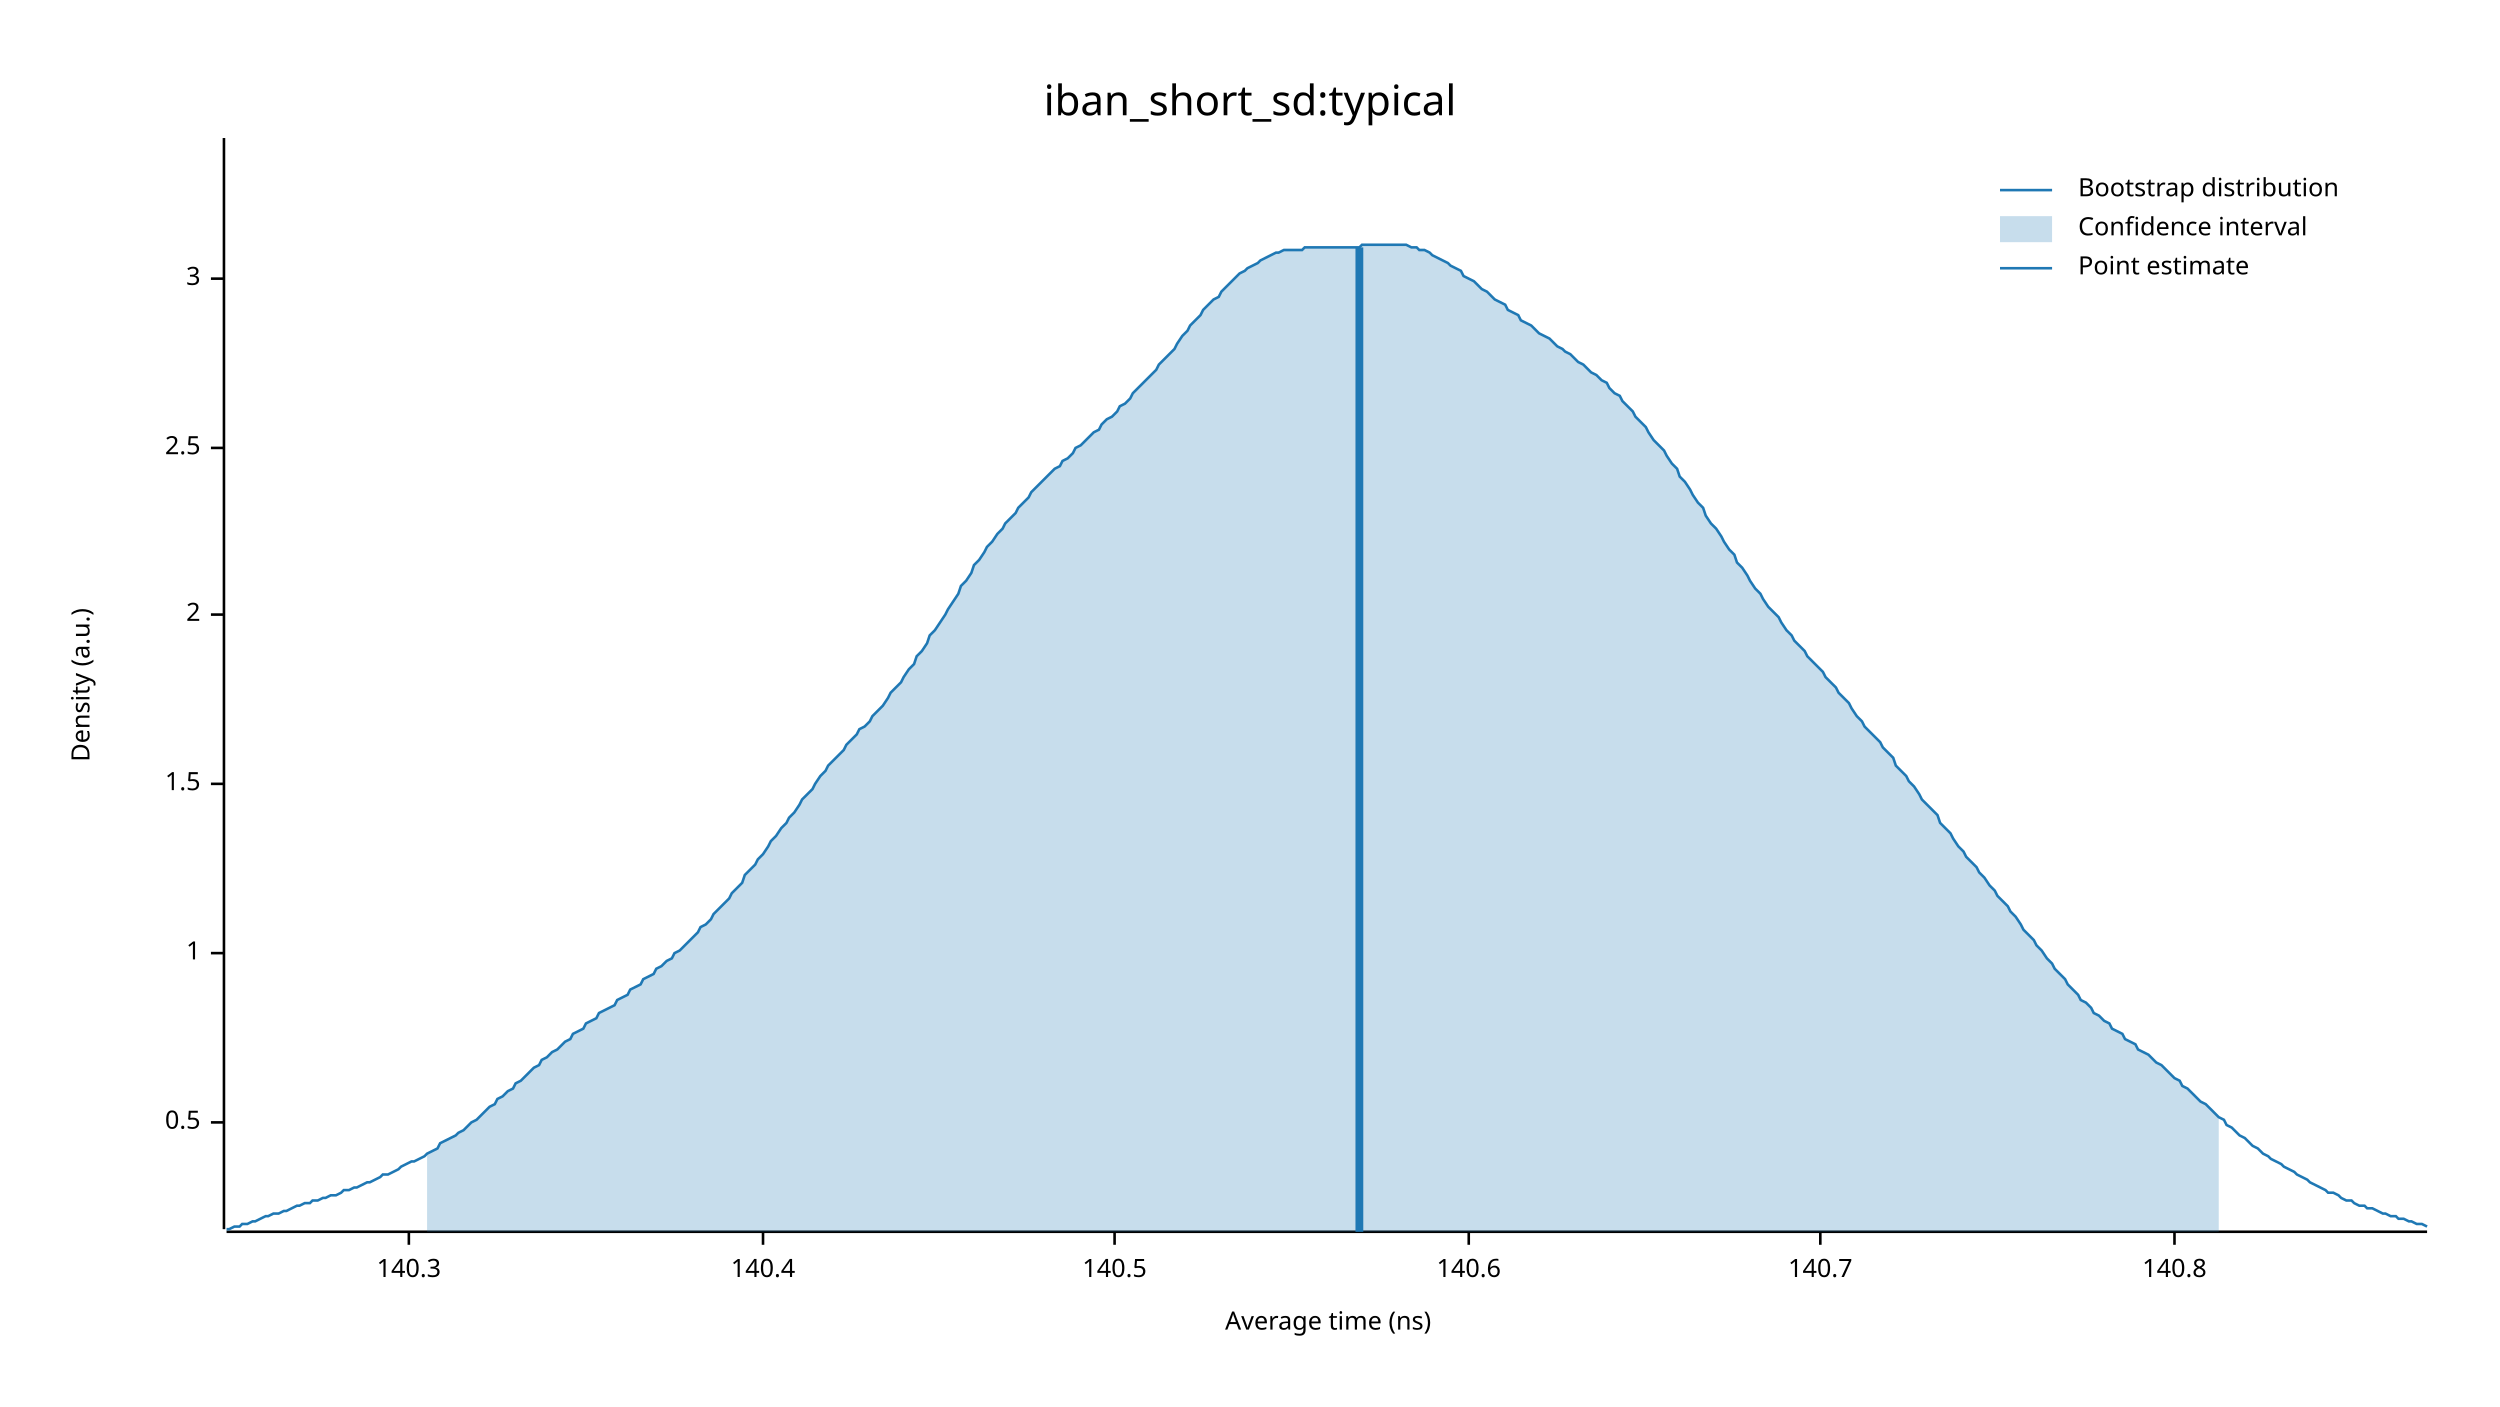
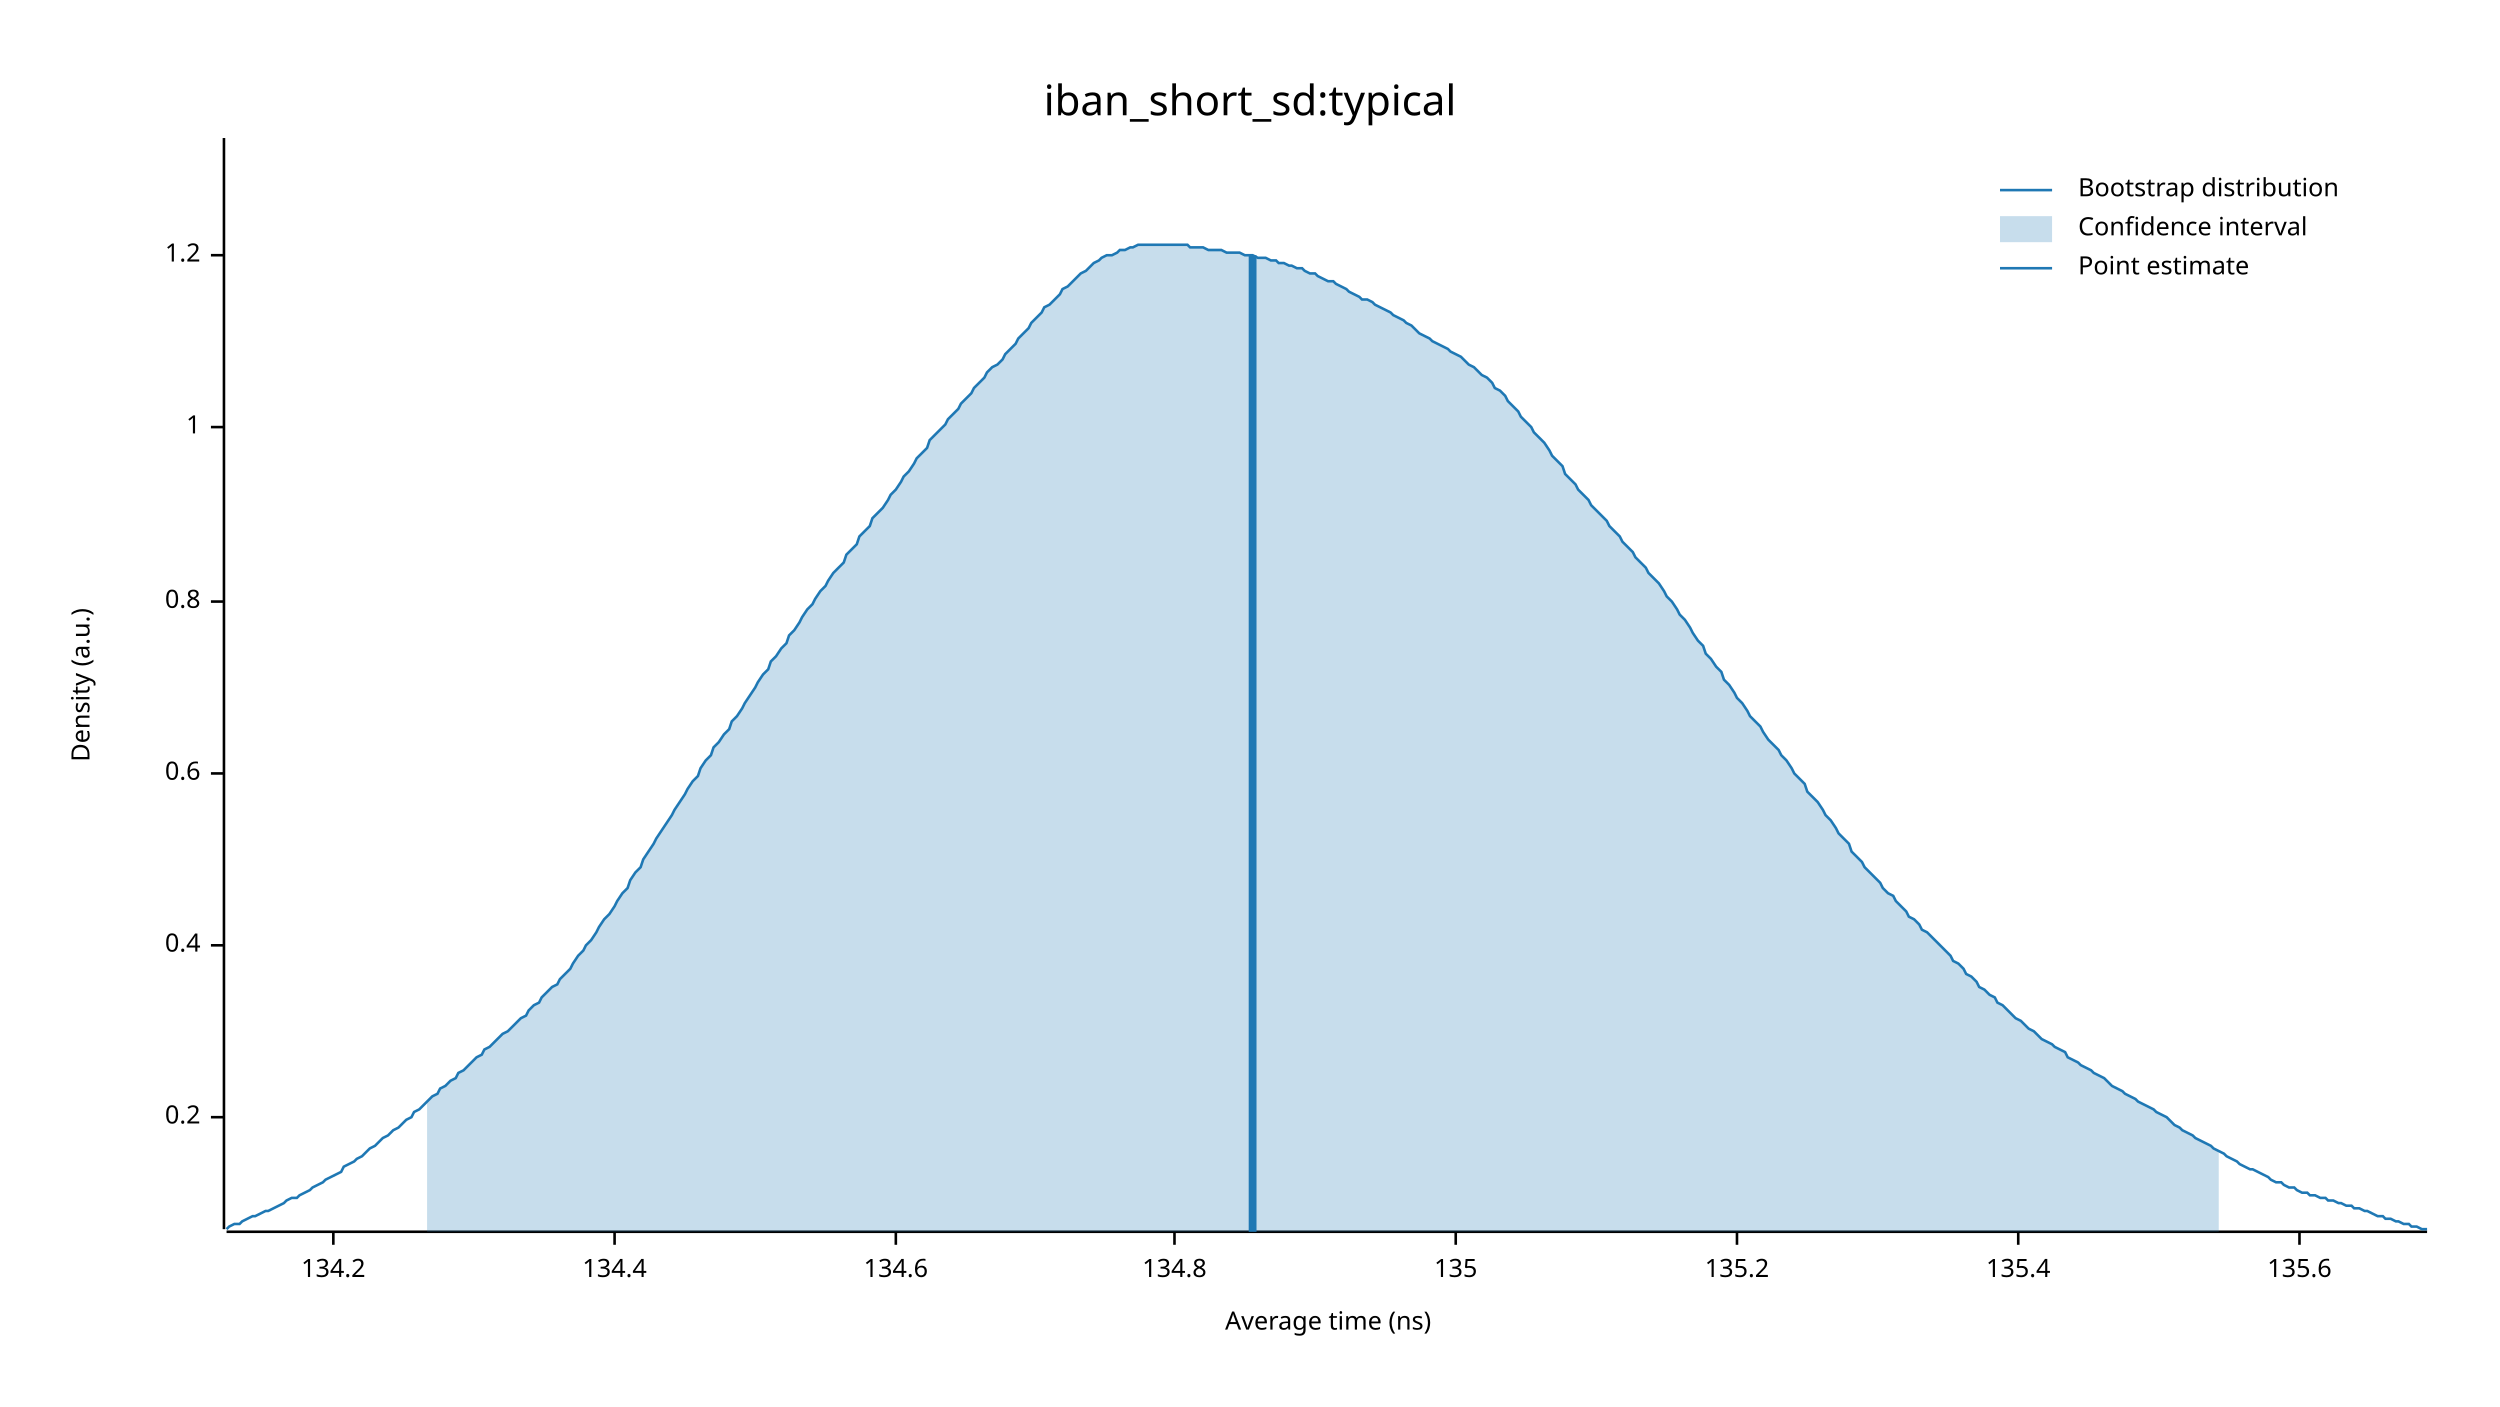
<svg xmlns="http://www.w3.org/2000/svg" width="960" height="540" viewBox="0 0 960 540">
  <text x="480" y="32" dy="0.76em" text-anchor="middle" font-family="sans-serif" font-size="16.129" opacity="1" fill="#000000">
iban_short_sd:typical
</text>
  <text x="27" y="263" dy="0.76em" text-anchor="middle" font-family="sans-serif" font-size="9.677" opacity="1" fill="#000000" transform="rotate(270, 27, 263)">
Density (a.u.)
</text>
  <text x="510" y="513" dy="-0.5ex" text-anchor="middle" font-family="sans-serif" font-size="9.677" opacity="1" fill="#000000">
Average time (ns)
</text>
  <polyline fill="none" opacity="1" stroke="#000000" stroke-width="1" points="86,53 86,472 " />
-   <text x="77" y="431" dy="0.5ex" text-anchor="end" font-family="sans-serif" font-size="9.677" opacity="1" fill="#000000">
- 0.5
+   <text x="77" y="429" dy="0.5ex" text-anchor="end" font-family="sans-serif" font-size="9.677" opacity="1" fill="#000000">
+ 0.2
</text>
-   <polyline fill="none" opacity="1" stroke="#000000" stroke-width="1" points="81,431 86,431 " />
-   <text x="77" y="366" dy="0.5ex" text-anchor="end" font-family="sans-serif" font-size="9.677" opacity="1" fill="#000000">
+   <polyline fill="none" opacity="1" stroke="#000000" stroke-width="1" points="81,429 86,429 " />
+   <text x="77" y="363" dy="0.5ex" text-anchor="end" font-family="sans-serif" font-size="9.677" opacity="1" fill="#000000">
+ 0.4
+ </text>
+   <polyline fill="none" opacity="1" stroke="#000000" stroke-width="1" points="81,363 86,363 " />
+   <text x="77" y="297" dy="0.5ex" text-anchor="end" font-family="sans-serif" font-size="9.677" opacity="1" fill="#000000">
+ 0.6
+ </text>
+   <polyline fill="none" opacity="1" stroke="#000000" stroke-width="1" points="81,297 86,297 " />
+   <text x="77" y="231" dy="0.5ex" text-anchor="end" font-family="sans-serif" font-size="9.677" opacity="1" fill="#000000">
+ 0.8
+ </text>
+   <polyline fill="none" opacity="1" stroke="#000000" stroke-width="1" points="81,231 86,231 " />
+   <text x="77" y="164" dy="0.5ex" text-anchor="end" font-family="sans-serif" font-size="9.677" opacity="1" fill="#000000">
1
</text>
-   <polyline fill="none" opacity="1" stroke="#000000" stroke-width="1" points="81,366 86,366 " />
-   <text x="77" y="301" dy="0.5ex" text-anchor="end" font-family="sans-serif" font-size="9.677" opacity="1" fill="#000000">
- 1.5
+   <polyline fill="none" opacity="1" stroke="#000000" stroke-width="1" points="81,164 86,164 " />
+   <text x="77" y="98" dy="0.5ex" text-anchor="end" font-family="sans-serif" font-size="9.677" opacity="1" fill="#000000">
+ 1.2
</text>
-   <polyline fill="none" opacity="1" stroke="#000000" stroke-width="1" points="81,301 86,301 " />
-   <text x="77" y="236" dy="0.5ex" text-anchor="end" font-family="sans-serif" font-size="9.677" opacity="1" fill="#000000">
- 2
+   <polyline fill="none" opacity="1" stroke="#000000" stroke-width="1" points="81,98 86,98 " />
+   <polyline fill="none" opacity="1" stroke="#000000" stroke-width="1" points="87,473 932,473 " />
+   <text x="128" y="483" dy="0.76em" text-anchor="middle" font-family="sans-serif" font-size="9.677" opacity="1" fill="#000000">
+ 134.2
</text>
-   <polyline fill="none" opacity="1" stroke="#000000" stroke-width="1" points="81,236 86,236 " />
-   <text x="77" y="172" dy="0.5ex" text-anchor="end" font-family="sans-serif" font-size="9.677" opacity="1" fill="#000000">
- 2.5
+   <polyline fill="none" opacity="1" stroke="#000000" stroke-width="1" points="128,473 128,478 " />
+   <text x="236" y="483" dy="0.76em" text-anchor="middle" font-family="sans-serif" font-size="9.677" opacity="1" fill="#000000">
+ 134.4
</text>
-   <polyline fill="none" opacity="1" stroke="#000000" stroke-width="1" points="81,172 86,172 " />
-   <text x="77" y="107" dy="0.5ex" text-anchor="end" font-family="sans-serif" font-size="9.677" opacity="1" fill="#000000">
- 3
+   <polyline fill="none" opacity="1" stroke="#000000" stroke-width="1" points="236,473 236,478 " />
+   <text x="344" y="483" dy="0.76em" text-anchor="middle" font-family="sans-serif" font-size="9.677" opacity="1" fill="#000000">
+ 134.6
</text>
-   <polyline fill="none" opacity="1" stroke="#000000" stroke-width="1" points="81,107 86,107 " />
-   <polyline fill="none" opacity="1" stroke="#000000" stroke-width="1" points="87,473 932,473 " />
-   <text x="157" y="483" dy="0.76em" text-anchor="middle" font-family="sans-serif" font-size="9.677" opacity="1" fill="#000000">
- 140.3
+   <polyline fill="none" opacity="1" stroke="#000000" stroke-width="1" points="344,473 344,478 " />
+   <text x="451" y="483" dy="0.76em" text-anchor="middle" font-family="sans-serif" font-size="9.677" opacity="1" fill="#000000">
+ 134.8
</text>
-   <polyline fill="none" opacity="1" stroke="#000000" stroke-width="1" points="157,473 157,478 " />
-   <text x="293" y="483" dy="0.76em" text-anchor="middle" font-family="sans-serif" font-size="9.677" opacity="1" fill="#000000">
- 140.4
+   <polyline fill="none" opacity="1" stroke="#000000" stroke-width="1" points="451,473 451,478 " />
+   <text x="559" y="483" dy="0.76em" text-anchor="middle" font-family="sans-serif" font-size="9.677" opacity="1" fill="#000000">
+ 135
</text>
-   <polyline fill="none" opacity="1" stroke="#000000" stroke-width="1" points="293,473 293,478 " />
-   <text x="428" y="483" dy="0.76em" text-anchor="middle" font-family="sans-serif" font-size="9.677" opacity="1" fill="#000000">
- 140.5
+   <polyline fill="none" opacity="1" stroke="#000000" stroke-width="1" points="559,473 559,478 " />
+   <text x="667" y="483" dy="0.76em" text-anchor="middle" font-family="sans-serif" font-size="9.677" opacity="1" fill="#000000">
+ 135.2
</text>
-   <polyline fill="none" opacity="1" stroke="#000000" stroke-width="1" points="428,473 428,478 " />
-   <text x="564" y="483" dy="0.76em" text-anchor="middle" font-family="sans-serif" font-size="9.677" opacity="1" fill="#000000">
- 140.6
+   <polyline fill="none" opacity="1" stroke="#000000" stroke-width="1" points="667,473 667,478 " />
+   <text x="775" y="483" dy="0.76em" text-anchor="middle" font-family="sans-serif" font-size="9.677" opacity="1" fill="#000000">
+ 135.4
</text>
-   <polyline fill="none" opacity="1" stroke="#000000" stroke-width="1" points="564,473 564,478 " />
-   <text x="699" y="483" dy="0.76em" text-anchor="middle" font-family="sans-serif" font-size="9.677" opacity="1" fill="#000000">
- 140.7
+   <polyline fill="none" opacity="1" stroke="#000000" stroke-width="1" points="775,473 775,478 " />
+   <text x="883" y="483" dy="0.76em" text-anchor="middle" font-family="sans-serif" font-size="9.677" opacity="1" fill="#000000">
+ 135.6
</text>
-   <polyline fill="none" opacity="1" stroke="#000000" stroke-width="1" points="699,473 699,478 " />
-   <text x="835" y="483" dy="0.76em" text-anchor="middle" font-family="sans-serif" font-size="9.677" opacity="1" fill="#000000">
- 140.8
- </text>
-   <polyline fill="none" opacity="1" stroke="#000000" stroke-width="1" points="835,473 835,478 " />
-   <polyline fill="none" opacity="1" stroke="#1F78B4" stroke-width="1" points="87,472 88,472 90,471 92,471 93,470 95,470 97,469 98,469 100,468 102,467 103,467 105,466 107,466 109,465 110,465 112,464 114,463 115,463 117,462 119,462 120,461 122,461 124,460 125,460 127,459 129,459 131,458 132,457 134,457 136,456 137,456 139,455 141,454 142,454 144,453 146,452 147,451 149,451 151,450 153,449 154,448 156,447 158,446 159,446 161,445 163,444 164,443 166,442 168,441 169,439 171,438 173,437 175,436 176,435 178,434 180,432 181,431 183,430 185,428 186,427 188,425 190,424 191,422 193,421 195,419 197,418 198,416 200,415 202,413 203,412 205,410 207,409 208,407 210,406 212,404 214,403 215,402 217,400 219,399 220,397 222,396 224,395 225,393 227,392 229,391 230,389 232,388 234,387 236,386 237,384 239,383 241,382 242,380 244,379 246,378 247,376 249,375 251,374 252,372 254,371 256,369 258,368 259,366 261,365 263,363 264,362 266,360 268,358 269,356 271,355 273,353 274,351 276,349 278,347 280,345 281,343 283,341 285,339 286,336 288,334 290,332 291,330 293,328 295,325 296,323 298,321 300,318 302,316 303,314 305,312 307,309 308,307 310,305 312,303 313,301 315,298 317,296 318,294 320,292 322,290 324,288 325,286 327,284 329,282 330,280 332,279 334,277 335,275 337,273 339,271 341,268 342,266 344,264 346,262 347,260 349,257 351,255 352,252 354,250 356,247 357,244 359,242 361,239 363,236 364,234 366,231 368,228 369,225 371,223 373,220 374,217 376,215 378,212 379,210 381,208 383,205 385,203 386,201 388,199 390,197 391,195 393,193 395,191 396,189 398,187 400,185 401,184 403,182 405,180 407,179 408,177 410,176 412,174 413,172 415,171 417,169 418,168 420,166 422,165 423,163 425,161 427,160 429,158 430,156 432,155 434,153 435,151 437,149 439,147 440,146 442,144 444,142 445,140 447,138 449,136 451,134 452,132 454,129 456,127 457,125 459,123 461,121 462,119 464,117 466,115 468,114 469,112 471,110 473,108 474,107 476,105 478,104 479,103 481,102 483,101 484,100 486,99 488,98 490,97 491,97 493,96 495,96 496,96 498,96 500,96 501,95 503,95 505,95 506,95 508,95 510,95 512,95 513,95 515,95 517,95 518,95 520,95 522,95 523,94 525,94 527,94 528,94 530,94 532,94 534,94 535,94 537,94 539,94 540,94 542,95 544,95 545,96 547,96 549,97 550,98 552,99 554,100 556,101 557,102 559,103 561,104 562,106 564,107 566,108 567,109 569,111 571,112 573,114 574,115 576,116 578,117 579,119 581,120 583,121 584,123 586,124 588,125 589,126 591,128 593,129 595,130 596,131 598,133 600,134 601,135 603,136 605,138 606,139 608,140 610,142 611,143 613,144 615,146 617,147 618,149 620,151 622,152 623,154 625,156 627,158 628,160 630,162 632,164 633,166 635,169 637,171 639,173 640,175 642,178 644,180 645,183 647,185 649,188 650,190 652,193 654,195 655,198 657,201 659,203 661,206 662,208 664,211 666,213 667,216 669,218 671,221 672,223 674,226 676,228 677,230 679,233 681,235 683,237 684,239 686,242 688,244 689,246 691,248 693,250 694,252 696,254 698,256 700,258 701,260 703,262 705,264 706,266 708,268 710,270 711,272 713,275 715,277 716,279 718,281 720,283 722,285 723,287 725,289 727,291 728,294 730,296 732,298 733,300 735,302 737,305 738,307 740,309 742,311 744,313 745,316 747,318 749,320 750,322 752,325 754,327 755,329 757,331 759,333 760,335 762,337 764,340 766,342 767,344 769,346 771,348 772,350 774,352 776,355 777,357 779,359 781,361 782,363 784,365 786,368 788,370 789,372 791,374 793,376 794,378 796,380 798,382 799,384 801,385 803,387 804,389 806,390 808,392 810,393 811,395 813,396 815,397 816,399 818,400 820,401 821,403 823,404 825,405 827,407 828,408 830,409 832,411 833,412 835,414 837,415 838,417 840,418 842,420 843,421 845,423 847,424 849,426 850,427 852,429 854,430 855,432 857,433 859,435 860,436 862,437 864,439 865,440 867,441 869,443 871,444 872,445 874,446 876,447 877,448 879,449 881,450 882,451 884,452 886,453 887,454 889,455 891,456 893,457 894,458 896,458 898,459 899,460 901,461 903,461 904,462 906,463 908,463 909,464 911,464 913,465 915,466 916,466 918,467 920,467 921,468 923,468 925,469 926,469 928,470 930,470 932,471 " />
-   <polygon opacity="0.25" fill="#1F78B4" points="164,443 166,442 168,441 169,439 171,438 173,437 175,436 176,435 178,434 180,432 181,431 183,430 185,428 186,427 188,425 190,424 191,422 193,421 195,419 197,418 198,416 200,415 202,413 203,412 205,410 207,409 208,407 210,406 212,404 214,403 215,402 217,400 219,399 220,397 222,396 224,395 225,393 227,392 229,391 230,389 232,388 234,387 236,386 237,384 239,383 241,382 242,380 244,379 246,378 247,376 249,375 251,374 252,372 254,371 256,369 258,368 259,366 261,365 263,363 264,362 266,360 268,358 269,356 271,355 273,353 274,351 276,349 278,347 280,345 281,343 283,341 285,339 286,336 288,334 290,332 291,330 293,328 295,325 296,323 298,321 300,318 302,316 303,314 305,312 307,309 308,307 310,305 312,303 313,301 315,298 317,296 318,294 320,292 322,290 324,288 325,286 327,284 329,282 330,280 332,279 334,277 335,275 337,273 339,271 341,268 342,266 344,264 346,262 347,260 349,257 351,255 352,252 354,250 356,247 357,244 359,242 361,239 363,236 364,234 366,231 368,228 369,225 371,223 373,220 374,217 376,215 378,212 379,210 381,208 383,205 385,203 386,201 388,199 390,197 391,195 393,193 395,191 396,189 398,187 400,185 401,184 403,182 405,180 407,179 408,177 410,176 412,174 413,172 415,171 417,169 418,168 420,166 422,165 423,163 425,161 427,160 429,158 430,156 432,155 434,153 435,151 437,149 439,147 440,146 442,144 444,142 445,140 447,138 449,136 451,134 452,132 454,129 456,127 457,125 459,123 461,121 462,119 464,117 466,115 468,114 469,112 471,110 473,108 474,107 476,105 478,104 479,103 481,102 483,101 484,100 486,99 488,98 490,97 491,97 493,96 495,96 496,96 498,96 500,96 501,95 503,95 505,95 506,95 508,95 510,95 512,95 513,95 515,95 517,95 518,95 520,95 522,95 523,94 525,94 527,94 528,94 530,94 532,94 534,94 535,94 537,94 539,94 540,94 542,95 544,95 545,96 547,96 549,97 550,98 552,99 554,100 556,101 557,102 559,103 561,104 562,106 564,107 566,108 567,109 569,111 571,112 573,114 574,115 576,116 578,117 579,119 581,120 583,121 584,123 586,124 588,125 589,126 591,128 593,129 595,130 596,131 598,133 600,134 601,135 603,136 605,138 606,139 608,140 610,142 611,143 613,144 615,146 617,147 618,149 620,151 622,152 623,154 625,156 627,158 628,160 630,162 632,164 633,166 635,169 637,171 639,173 640,175 642,178 644,180 645,183 647,185 649,188 650,190 652,193 654,195 655,198 657,201 659,203 661,206 662,208 664,211 666,213 667,216 669,218 671,221 672,223 674,226 676,228 677,230 679,233 681,235 683,237 684,239 686,242 688,244 689,246 691,248 693,250 694,252 696,254 698,256 700,258 701,260 703,262 705,264 706,266 708,268 710,270 711,272 713,275 715,277 716,279 718,281 720,283 722,285 723,287 725,289 727,291 728,294 730,296 732,298 733,300 735,302 737,305 738,307 740,309 742,311 744,313 745,316 747,318 749,320 750,322 752,325 754,327 755,329 757,331 759,333 760,335 762,337 764,340 766,342 767,344 769,346 771,348 772,350 774,352 776,355 777,357 779,359 781,361 782,363 784,365 786,368 788,370 789,372 791,374 793,376 794,378 796,380 798,382 799,384 801,385 803,387 804,389 806,390 808,392 810,393 811,395 813,396 815,397 816,399 818,400 820,401 821,403 823,404 825,405 827,407 828,408 830,409 832,411 833,412 835,414 837,415 838,417 840,418 842,420 843,421 845,423 847,424 849,426 850,427 852,429 852,473 164,473 " />
-   <polyline fill="none" opacity="1" stroke="#1F78B4" stroke-width="3" points="522,473 522,95 " />
+   <polyline fill="none" opacity="1" stroke="#000000" stroke-width="1" points="883,473 883,478 " />
+   <polyline fill="none" opacity="1" stroke="#1F78B4" stroke-width="1" points="87,472 88,471 90,470 92,470 93,469 95,468 97,467 98,467 100,466 102,465 103,465 105,464 107,463 109,462 110,461 112,460 114,460 115,459 117,458 119,457 120,456 122,455 124,454 125,453 127,452 129,451 131,450 132,448 134,447 136,446 137,445 139,444 141,442 142,441 144,440 146,438 147,437 149,436 151,434 153,433 154,432 156,430 158,429 159,427 161,426 163,424 164,423 166,421 168,420 169,418 171,417 173,415 175,414 176,412 178,411 180,409 181,408 183,406 185,405 186,403 188,402 190,400 191,399 193,397 195,396 197,394 198,393 200,391 202,390 203,388 205,386 207,385 208,383 210,381 212,379 214,378 215,376 217,374 219,372 220,370 222,367 224,365 225,363 227,361 229,358 230,356 232,353 234,351 236,348 237,346 239,343 241,341 242,338 244,335 246,333 247,330 249,327 251,324 252,322 254,319 256,316 258,313 259,311 261,308 263,305 264,303 266,300 268,298 269,295 271,292 273,290 274,287 276,285 278,282 280,280 281,277 283,275 285,272 286,270 288,267 290,264 291,262 293,259 295,257 296,254 298,252 300,249 302,247 303,244 305,242 307,239 308,237 310,234 312,232 313,230 315,227 317,225 318,223 320,220 322,218 324,216 325,213 327,211 329,209 330,206 332,204 334,202 335,199 337,197 339,195 341,192 342,190 344,188 346,185 347,183 349,181 351,178 352,176 354,174 356,172 357,169 359,167 361,165 363,163 364,161 366,159 368,157 369,155 371,153 373,151 374,149 376,147 378,145 379,143 381,141 383,140 385,138 386,136 388,134 390,132 391,130 393,128 395,126 396,124 398,122 400,120 401,118 403,117 405,115 407,113 408,111 410,110 412,108 413,107 415,105 417,104 418,103 420,101 422,100 423,99 425,98 427,98 429,97 430,96 432,96 434,95 435,95 437,94 439,94 440,94 442,94 444,94 445,94 447,94 449,94 451,94 452,94 454,94 456,94 457,95 459,95 461,95 462,95 464,96 466,96 468,96 469,96 471,97 473,97 474,97 476,97 478,98 479,98 481,98 483,99 484,99 486,99 488,100 490,100 491,101 493,101 495,102 496,102 498,103 500,103 501,104 503,105 505,105 506,106 508,107 510,108 512,108 513,109 515,110 517,111 518,112 520,113 522,114 523,115 525,115 527,116 528,117 530,118 532,119 534,120 535,121 537,122 539,123 540,124 542,125 544,127 545,128 547,129 549,130 550,131 552,132 554,133 556,134 557,135 559,136 561,137 562,138 564,140 566,141 567,142 569,144 571,145 573,147 574,149 576,150 578,152 579,154 581,156 583,158 584,160 586,162 588,164 589,166 591,168 593,170 595,173 596,175 598,177 600,179 601,182 603,184 605,186 606,188 608,190 610,192 611,194 613,196 615,198 617,200 618,202 620,204 622,206 623,208 625,210 627,212 628,214 630,216 632,218 633,220 635,222 637,224 639,227 640,229 642,231 644,234 645,236 647,238 649,241 650,243 652,246 654,248 655,251 657,253 659,256 661,258 662,261 664,263 666,266 667,268 669,270 671,273 672,275 674,277 676,279 677,281 679,284 681,286 683,288 684,290 686,292 688,295 689,297 691,299 693,301 694,304 696,306 698,308 700,311 701,313 703,315 705,318 706,320 708,322 710,324 711,327 713,329 715,331 716,333 718,335 720,337 722,339 723,341 725,343 727,344 728,346 730,348 732,350 733,352 735,353 737,355 738,357 740,358 742,360 744,362 745,363 747,365 749,367 750,369 752,370 754,372 755,374 757,375 759,377 760,379 762,380 764,382 766,383 767,385 769,386 771,388 772,389 774,391 776,392 777,393 779,395 781,396 782,397 784,399 786,400 788,401 789,402 791,403 793,404 794,406 796,407 798,408 799,409 801,410 803,411 804,412 806,413 808,414 810,416 811,417 813,418 815,419 816,420 818,421 820,422 821,423 823,424 825,425 827,426 828,427 830,428 832,429 833,430 835,432 837,433 838,434 840,435 842,436 843,437 845,438 847,439 849,440 850,441 852,442 854,443 855,444 857,445 859,446 860,447 862,448 864,449 865,449 867,450 869,451 871,452 872,453 874,454 876,454 877,455 879,456 881,456 882,457 884,458 886,458 887,459 889,459 891,460 893,460 894,461 896,461 898,462 899,462 901,463 903,463 904,464 906,464 908,465 909,465 911,466 913,467 915,467 916,468 918,468 920,469 921,469 923,470 925,470 926,471 928,471 930,472 932,472 " />
+   <polygon opacity="0.25" fill="#1F78B4" points="164,423 166,421 168,420 169,418 171,417 173,415 175,414 176,412 178,411 180,409 181,408 183,406 185,405 186,403 188,402 190,400 191,399 193,397 195,396 197,394 198,393 200,391 202,390 203,388 205,386 207,385 208,383 210,381 212,379 214,378 215,376 217,374 219,372 220,370 222,367 224,365 225,363 227,361 229,358 230,356 232,353 234,351 236,348 237,346 239,343 241,341 242,338 244,335 246,333 247,330 249,327 251,324 252,322 254,319 256,316 258,313 259,311 261,308 263,305 264,303 266,300 268,298 269,295 271,292 273,290 274,287 276,285 278,282 280,280 281,277 283,275 285,272 286,270 288,267 290,264 291,262 293,259 295,257 296,254 298,252 300,249 302,247 303,244 305,242 307,239 308,237 310,234 312,232 313,230 315,227 317,225 318,223 320,220 322,218 324,216 325,213 327,211 329,209 330,206 332,204 334,202 335,199 337,197 339,195 341,192 342,190 344,188 346,185 347,183 349,181 351,178 352,176 354,174 356,172 357,169 359,167 361,165 363,163 364,161 366,159 368,157 369,155 371,153 373,151 374,149 376,147 378,145 379,143 381,141 383,140 385,138 386,136 388,134 390,132 391,130 393,128 395,126 396,124 398,122 400,120 401,118 403,117 405,115 407,113 408,111 410,110 412,108 413,107 415,105 417,104 418,103 420,101 422,100 423,99 425,98 427,98 429,97 430,96 432,96 434,95 435,95 437,94 439,94 440,94 442,94 444,94 445,94 447,94 449,94 451,94 452,94 454,94 456,94 457,95 459,95 461,95 462,95 464,96 466,96 468,96 469,96 471,97 473,97 474,97 476,97 478,98 479,98 481,98 483,99 484,99 486,99 488,100 490,100 491,101 493,101 495,102 496,102 498,103 500,103 501,104 503,105 505,105 506,106 508,107 510,108 512,108 513,109 515,110 517,111 518,112 520,113 522,114 523,115 525,115 527,116 528,117 530,118 532,119 534,120 535,121 537,122 539,123 540,124 542,125 544,127 545,128 547,129 549,130 550,131 552,132 554,133 556,134 557,135 559,136 561,137 562,138 564,140 566,141 567,142 569,144 571,145 573,147 574,149 576,150 578,152 579,154 581,156 583,158 584,160 586,162 588,164 589,166 591,168 593,170 595,173 596,175 598,177 600,179 601,182 603,184 605,186 606,188 608,190 610,192 611,194 613,196 615,198 617,200 618,202 620,204 622,206 623,208 625,210 627,212 628,214 630,216 632,218 633,220 635,222 637,224 639,227 640,229 642,231 644,234 645,236 647,238 649,241 650,243 652,246 654,248 655,251 657,253 659,256 661,258 662,261 664,263 666,266 667,268 669,270 671,273 672,275 674,277 676,279 677,281 679,284 681,286 683,288 684,290 686,292 688,295 689,297 691,299 693,301 694,304 696,306 698,308 700,311 701,313 703,315 705,318 706,320 708,322 710,324 711,327 713,329 715,331 716,333 718,335 720,337 722,339 723,341 725,343 727,344 728,346 730,348 732,350 733,352 735,353 737,355 738,357 740,358 742,360 744,362 745,363 747,365 749,367 750,369 752,370 754,372 755,374 757,375 759,377 760,379 762,380 764,382 766,383 767,385 769,386 771,388 772,389 774,391 776,392 777,393 779,395 781,396 782,397 784,399 786,400 788,401 789,402 791,403 793,404 794,406 796,407 798,408 799,409 801,410 803,411 804,412 806,413 808,414 810,416 811,417 813,418 815,419 816,420 818,421 820,422 821,423 823,424 825,425 827,426 828,427 830,428 832,429 833,430 835,432 837,433 838,434 840,435 842,436 843,437 845,438 847,439 849,440 850,441 852,442 852,473 164,473 " />
+   <polyline fill="none" opacity="1" stroke="#1F78B4" stroke-width="3" points="481,473 481,98 " />
  <text x="798" y="68" dy="0.76em" text-anchor="start" font-family="sans-serif" font-size="9.677" opacity="1" fill="#000000">
Bootstrap distribution
</text>
  <text x="798" y="83" dy="0.76em" text-anchor="start" font-family="sans-serif" font-size="9.677" opacity="1" fill="#000000">
Confidence interval
</text>
  <text x="798" y="98" dy="0.76em" text-anchor="start" font-family="sans-serif" font-size="9.677" opacity="1" fill="#000000">
Point estimate
</text>
  <polyline fill="none" opacity="1" stroke="#1F78B4" stroke-width="1" points="768,73 788,73 " />
  <rect x="768" y="83" width="20" height="10" opacity="0.25" fill="#1F78B4" stroke="none" />
  <polyline fill="none" opacity="1" stroke="#1F78B4" stroke-width="1" points="768,103 788,103 " />
</svg>
